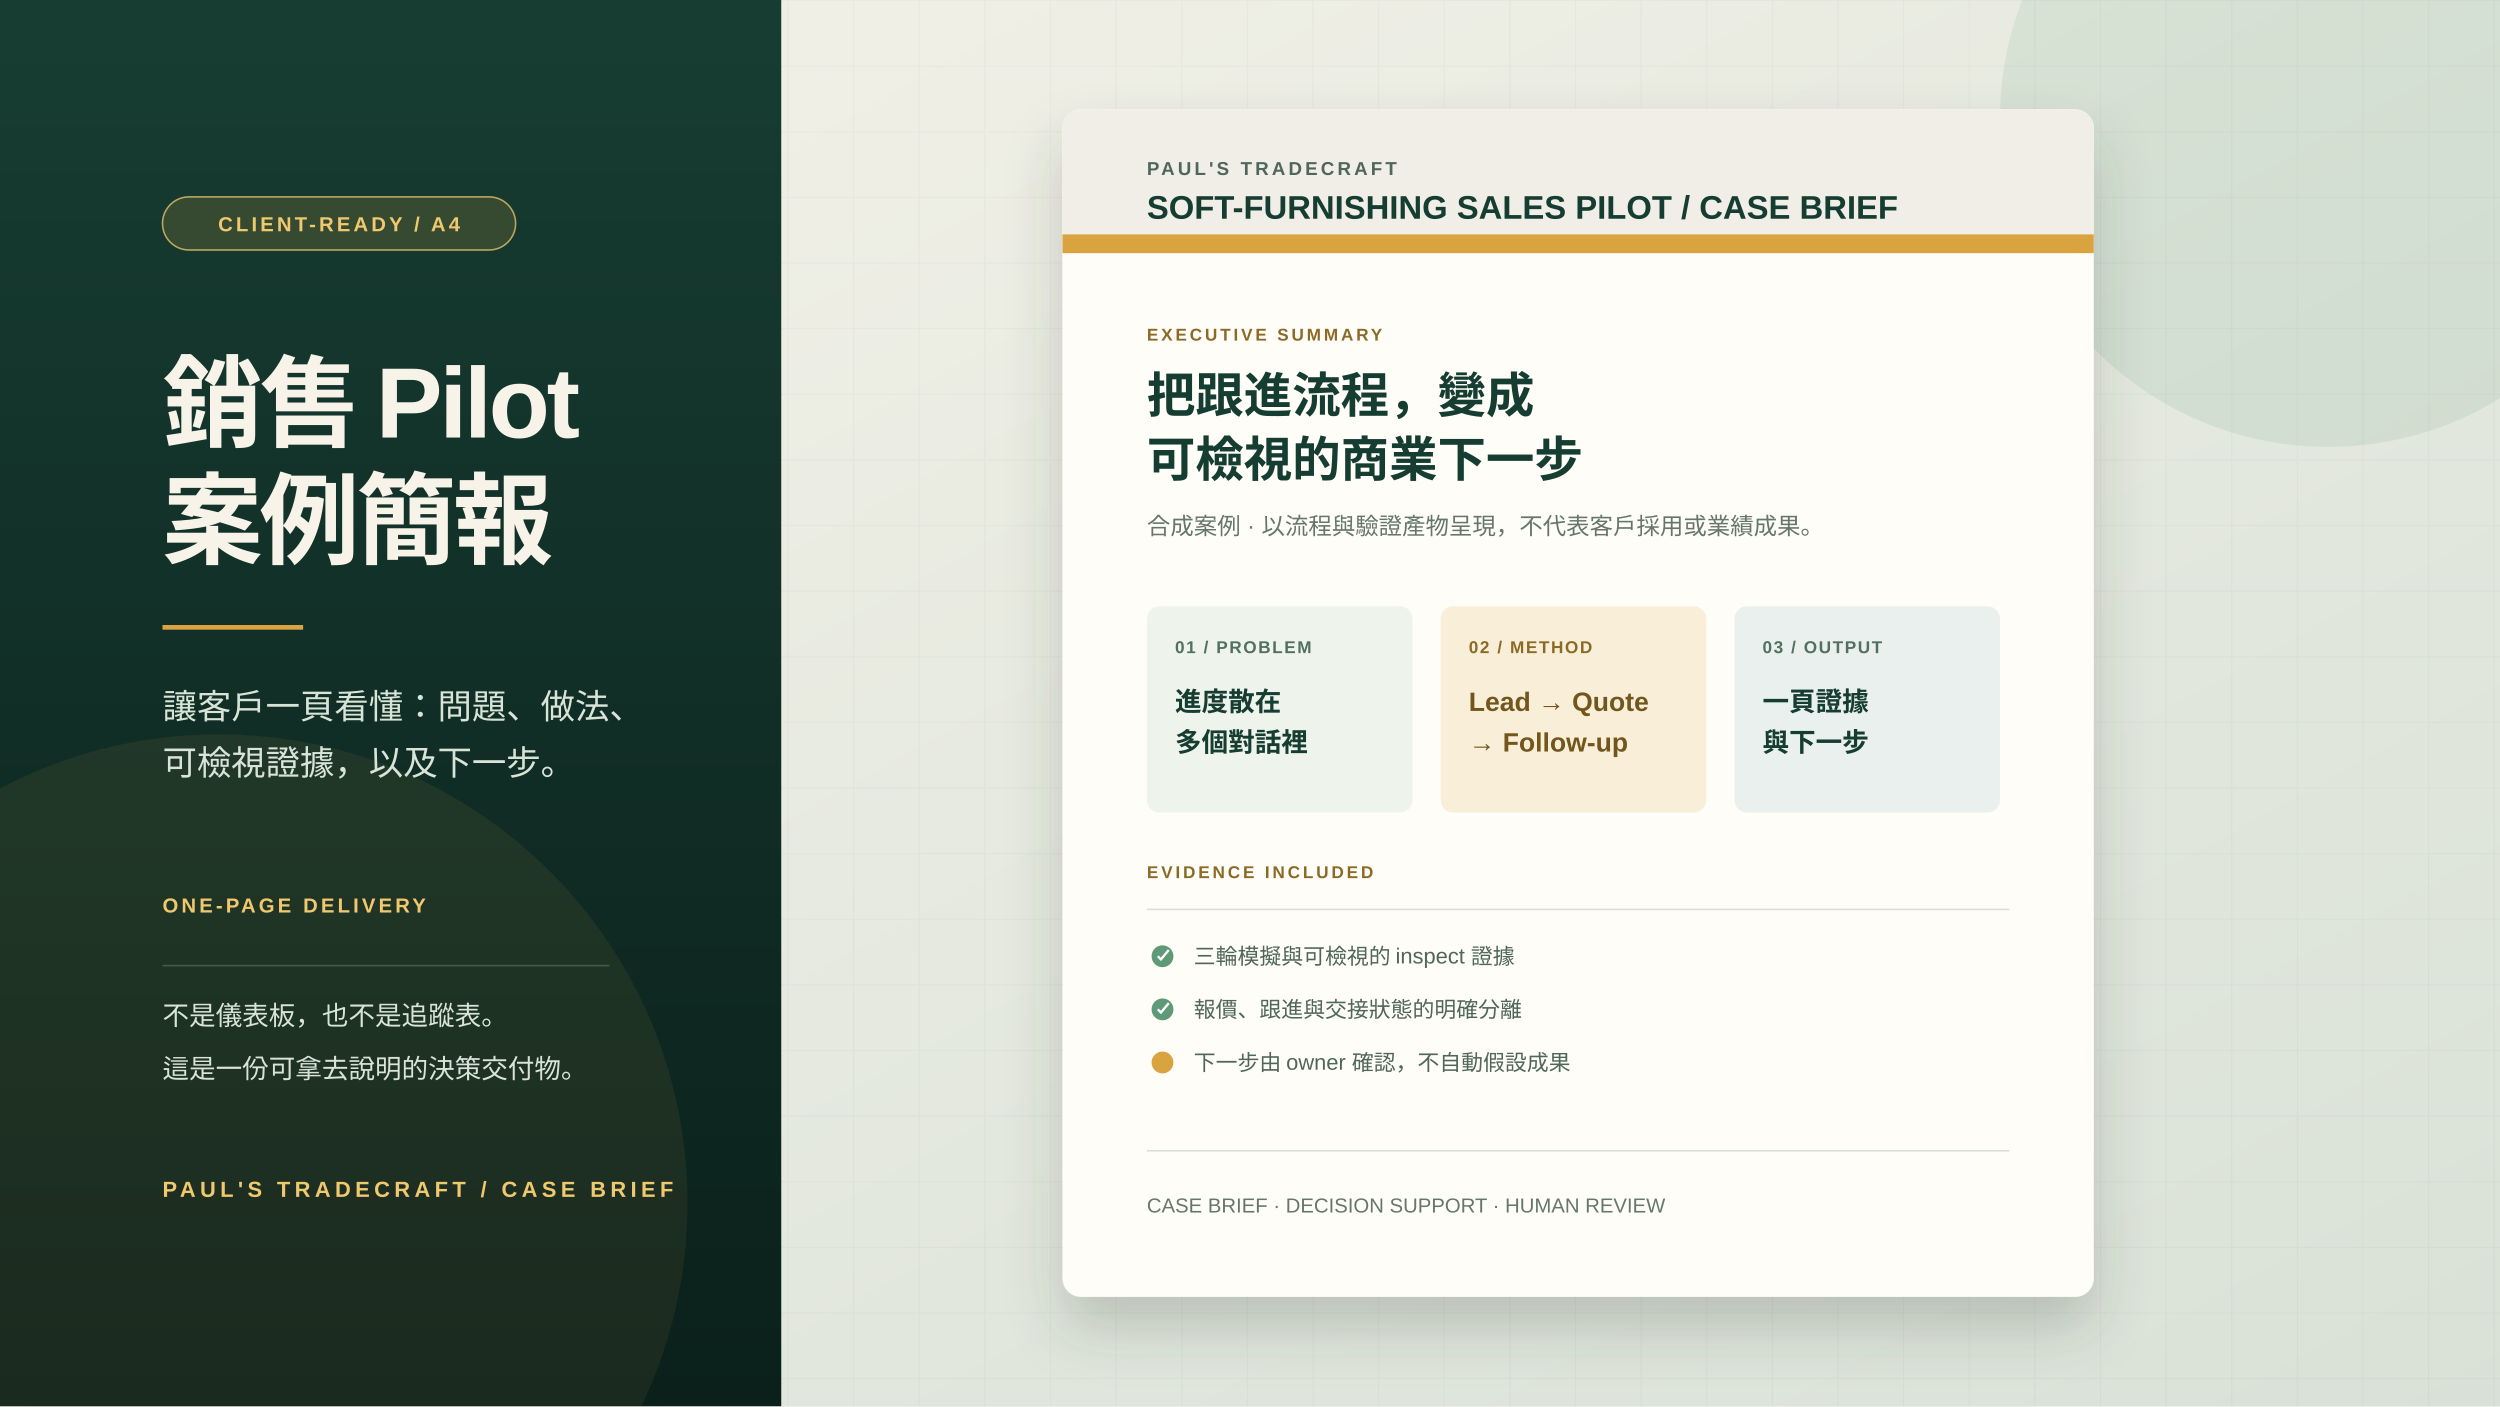
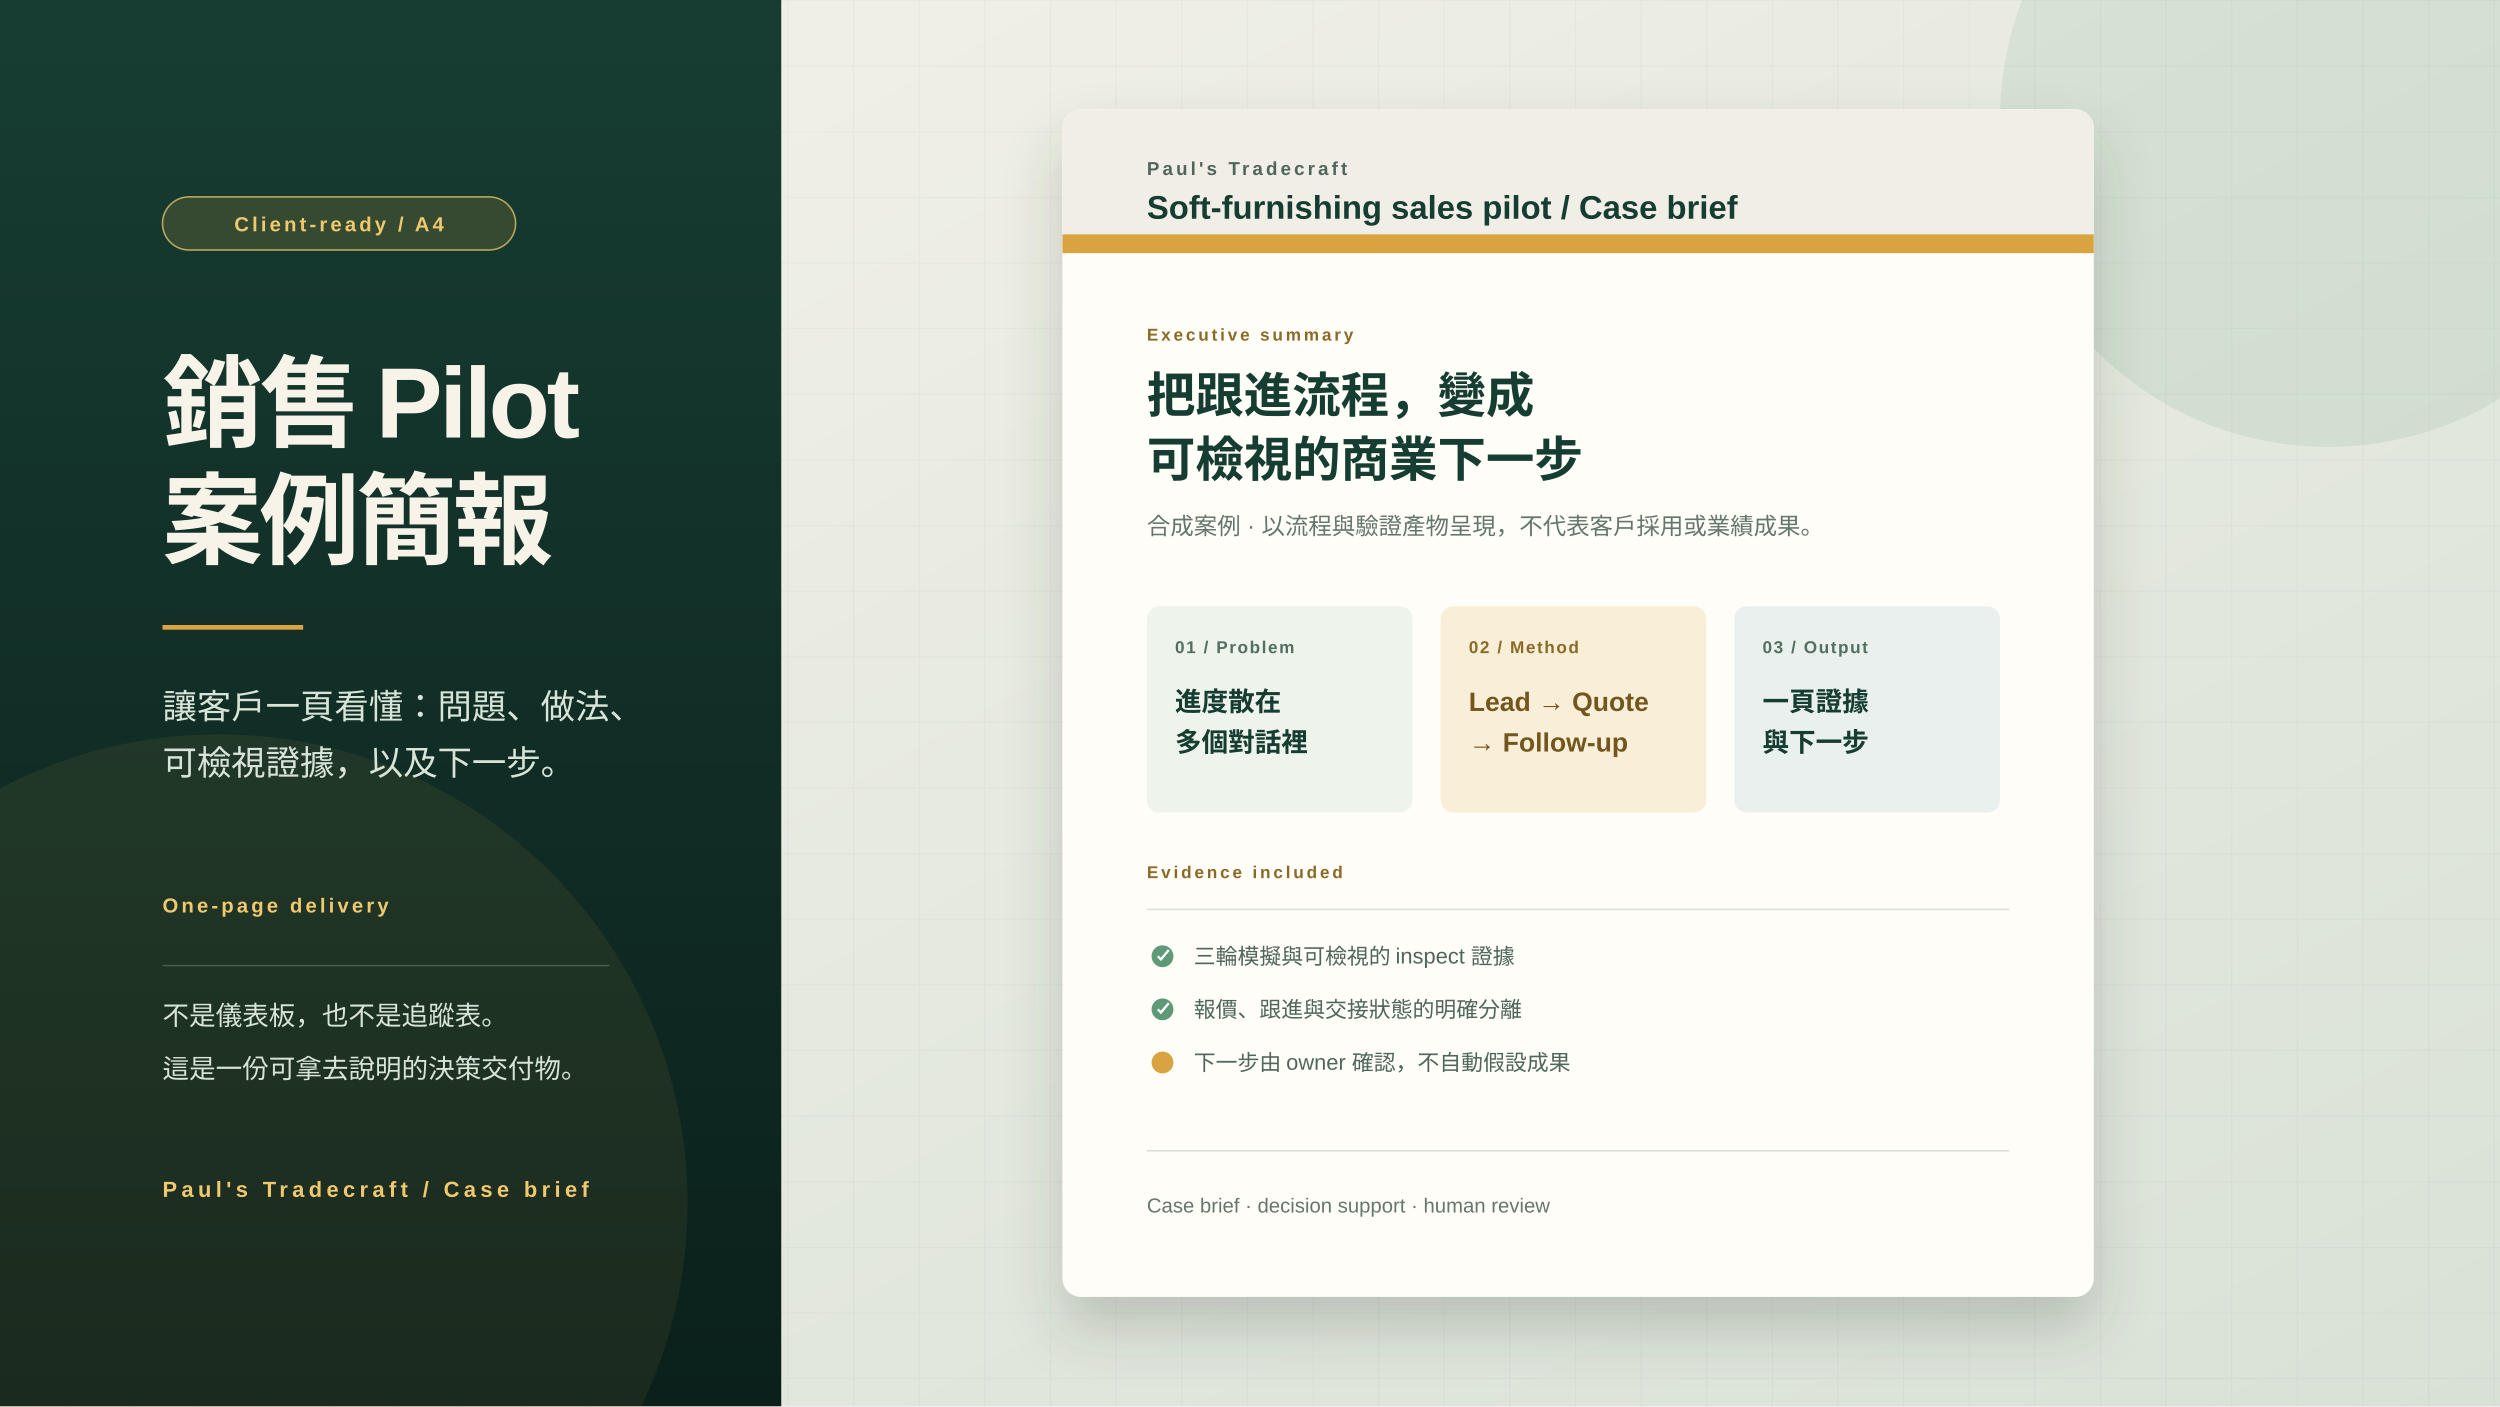
<svg xmlns="http://www.w3.org/2000/svg" viewBox="0 0 1600 900" role="img" aria-labelledby="title desc">
  <defs>
    <linearGradient id="bg" x1="0" y1="0" x2="1" y2="1">
      <stop offset="0" stop-color="#f5f2e9" />
      <stop offset=".54" stop-color="#e5e9df" />
      <stop offset="1" stop-color="#d9e1d7" />
    </linearGradient>
    <linearGradient id="side" x1="0" y1="0" x2="0" y2="1">
      <stop offset="0" stop-color="#173d32" />
      <stop offset="1" stop-color="#0b201b" />
    </linearGradient>
    <pattern id="fineGrid" width="42" height="42" patternUnits="userSpaceOnUse">
      <path d="M42 0H0V42" fill="none" stroke="#173d32" stroke-opacity=".045" />
    </pattern>
    <filter id="paperShadow" x="-15%" y="-15%" width="130%" height="140%">
      <feDropShadow dx="0" dy="20" stdDeviation="18" flood-color="#30443a" flood-opacity=".22" />
    </filter>
  </defs>
  <rect width="1600" height="900" fill="url(#bg)" />
  <rect width="1600" height="900" fill="url(#fineGrid)" />
  <rect width="500" height="900" fill="url(#side)" />
  <circle cx="140" cy="770" r="300" fill="#d9a441" opacity=".08" />
  <circle cx="1490" cy="76" r="210" fill="#5e9a78" opacity=".13" />
  <g transform="translate(104 126)">
    <rect width="226" height="34" rx="17" fill="#d9a441" fill-opacity=".17" stroke="#f0c96f" stroke-opacity=".75" />
-     <text x="113" y="22" fill="#f0c96f" font-family="Arial,'Microsoft JhengHei',sans-serif" font-size="13" font-weight="700" text-anchor="middle" letter-spacing="2">CLIENT-READY / A4</text>
+     <text x="113" y="22" fill="#f0c96f" font-family="Arial,'Microsoft JhengHei',sans-serif" font-size="13" font-weight="700" text-anchor="middle" letter-spacing="2">Client-ready / A4</text>
    <text x="0" y="155" fill="#f7f3e8" font-family="Arial,'Microsoft JhengHei',sans-serif" font-size="64" font-weight="700" letter-spacing="-2">銷售 Pilot</text>
    <text x="0" y="230" fill="#f7f3e8" font-family="Arial,'Microsoft JhengHei',sans-serif" font-size="64" font-weight="700" letter-spacing="-2">案例簡報</text>
    <rect y="274" width="90" height="3" fill="#d9a441" />
    <text x="0" y="334" fill="#d9e4d8" font-family="Arial,'Microsoft JhengHei',sans-serif" font-size="22">讓客戶一頁看懂：問題、做法、</text>
    <text x="0" y="370" fill="#d9e4d8" font-family="Arial,'Microsoft JhengHei',sans-serif" font-size="22">可檢視證據，以及下一步。</text>
    <g transform="translate(0 458)">
-       <text x="0" y="0" fill="#f0c96f" font-family="Arial,sans-serif" font-size="13" font-weight="700" letter-spacing="2">ONE-PAGE DELIVERY</text>
+       <text x="0" y="0" fill="#f0c96f" font-family="Arial,sans-serif" font-size="13" font-weight="700" letter-spacing="2">One-page delivery</text>
      <path d="M0 34H286" stroke="#d9e4d8" stroke-opacity=".22" />
      <text x="0" y="72" fill="#d9e4d8" font-family="Arial,'Microsoft JhengHei',sans-serif" font-size="17">不是儀表板，也不是追蹤表。</text>
      <text x="0" y="106" fill="#d9e4d8" font-family="Arial,'Microsoft JhengHei',sans-serif" font-size="17">這是一份可拿去說明的決策交付物。</text>
    </g>
-     <text x="0" y="640" fill="#f0c96f" font-family="Arial,'Microsoft JhengHei',sans-serif" font-size="14" font-weight="700" letter-spacing="2.8">PAUL'S TRADECRAFT / CASE BRIEF</text>
+     <text x="0" y="640" fill="#f0c96f" font-family="Arial,'Microsoft JhengHei',sans-serif" font-size="14" font-weight="700" letter-spacing="2.8">Paul's Tradecraft / Case brief</text>
  </g>
  <g transform="translate(680 70)" filter="url(#paperShadow)">
    <rect width="660" height="760" rx="12" fill="#fffdf7" />
    <rect width="660" height="92" rx="12" fill="#f0eee6" />
    <rect y="80" width="660" height="12" fill="#d9a441" />
-     <text x="54" y="42" fill="#50665b" font-family="Arial,sans-serif" font-size="12" font-weight="700" letter-spacing="2">PAUL'S TRADECRAFT</text>
-     <text x="54" y="70" fill="#173d32" font-family="Arial,'Microsoft JhengHei',sans-serif" font-size="21" font-weight="700">SOFT-FURNISHING SALES PILOT / CASE BRIEF</text>
-     <text x="54" y="148" fill="#8b6a28" font-family="Arial,sans-serif" font-size="11" font-weight="700" letter-spacing="1.8">EXECUTIVE SUMMARY</text>
+     <text x="54" y="42" fill="#50665b" font-family="Arial,sans-serif" font-size="12" font-weight="700" letter-spacing="2">Paul's Tradecraft</text>
+     <text x="54" y="70" fill="#173d32" font-family="Arial,'Microsoft JhengHei',sans-serif" font-size="21" font-weight="700">Soft-furnishing sales pilot / Case brief</text>
+     <text x="54" y="148" fill="#8b6a28" font-family="Arial,sans-serif" font-size="11" font-weight="700" letter-spacing="1.8">Executive summary</text>
    <text x="54" y="194" fill="#173d32" font-family="Arial,'Microsoft JhengHei',sans-serif" font-size="31" font-weight="700">把跟進流程，變成</text>
    <text x="54" y="235" fill="#173d32" font-family="Arial,'Microsoft JhengHei',sans-serif" font-size="31" font-weight="700">可檢視的商業下一步</text>
    <text x="54" y="272" fill="#65766c" font-family="Arial,'Microsoft JhengHei',sans-serif" font-size="15">合成案例 · 以流程與驗證產物呈現，不代表客戶採用或業績成果。</text>
    <g transform="translate(54 318)">
      <rect width="170" height="132" rx="8" fill="#eef3ec" />
-       <text x="18" y="30" fill="#517061" font-family="Arial,sans-serif" font-size="11" font-weight="700" letter-spacing="1">01 / PROBLEM</text>
+       <text x="18" y="30" fill="#517061" font-family="Arial,sans-serif" font-size="11" font-weight="700" letter-spacing="1">01 / Problem</text>
      <text x="18" y="67" fill="#173d32" font-family="Arial,'Microsoft JhengHei',sans-serif" font-size="17" font-weight="700">進度散在</text>
      <text x="18" y="93" fill="#173d32" font-family="Arial,'Microsoft JhengHei',sans-serif" font-size="17" font-weight="700">多個對話裡</text>
      <rect x="188" width="170" height="132" rx="8" fill="#f9efd8" />
-       <text x="206" y="30" fill="#8b6a28" font-family="Arial,sans-serif" font-size="11" font-weight="700" letter-spacing="1">02 / METHOD</text>
+       <text x="206" y="30" fill="#8b6a28" font-family="Arial,sans-serif" font-size="11" font-weight="700" letter-spacing="1">02 / Method</text>
      <text x="206" y="67" fill="#73561f" font-family="Arial,'Microsoft JhengHei',sans-serif" font-size="17" font-weight="700">Lead → Quote</text>
      <text x="206" y="93" fill="#73561f" font-family="Arial,'Microsoft JhengHei',sans-serif" font-size="17" font-weight="700">→ Follow-up</text>
      <rect x="376" width="170" height="132" rx="8" fill="#eaf0ed" />
-       <text x="394" y="30" fill="#517061" font-family="Arial,sans-serif" font-size="11" font-weight="700" letter-spacing="1">03 / OUTPUT</text>
+       <text x="394" y="30" fill="#517061" font-family="Arial,sans-serif" font-size="11" font-weight="700" letter-spacing="1">03 / Output</text>
      <text x="394" y="67" fill="#173d32" font-family="Arial,'Microsoft JhengHei',sans-serif" font-size="17" font-weight="700">一頁證據</text>
      <text x="394" y="93" fill="#173d32" font-family="Arial,'Microsoft JhengHei',sans-serif" font-size="17" font-weight="700">與下一步</text>
    </g>
    <g transform="translate(54 492)">
-       <text x="0" y="0" fill="#8b6a28" font-family="Arial,sans-serif" font-size="11" font-weight="700" letter-spacing="1.8">EVIDENCE INCLUDED</text>
+       <text x="0" y="0" fill="#8b6a28" font-family="Arial,sans-serif" font-size="11" font-weight="700" letter-spacing="1.8">Evidence included</text>
      <path d="M0 20H552" stroke="#d8dfd7" />
      <circle cx="10" cy="50" r="7" fill="#5e9a78" />
      <path d="m7 50 2 2 5-6" fill="none" stroke="#fff" stroke-width="1.5" />
      <text x="30" y="55" fill="#50665b" font-family="Arial,'Microsoft JhengHei',sans-serif" font-size="14">三輪模擬與可檢視的 inspect 證據</text>
      <circle cx="10" cy="84" r="7" fill="#5e9a78" />
      <path d="m7 84 2 2 5-6" fill="none" stroke="#fff" stroke-width="1.5" />
      <text x="30" y="89" fill="#50665b" font-family="Arial,'Microsoft JhengHei',sans-serif" font-size="14">報價、跟進與交接狀態的明確分離</text>
      <circle cx="10" cy="118" r="7" fill="#d9a441" />
      <text x="30" y="123" fill="#50665b" font-family="Arial,'Microsoft JhengHei',sans-serif" font-size="14">下一步由 owner 確認，不自動假設成果</text>
    </g>
    <rect x="54" y="666" width="552" height="1" fill="#d8dfd7" />
-     <text x="54" y="706" fill="#65766c" font-family="Arial,'Microsoft JhengHei',sans-serif" font-size="13">CASE BRIEF · DECISION SUPPORT · HUMAN REVIEW</text>
+     <text x="54" y="706" fill="#65766c" font-family="Arial,'Microsoft JhengHei',sans-serif" font-size="13">Case brief · decision support · human review</text>
  </g>
</svg>
